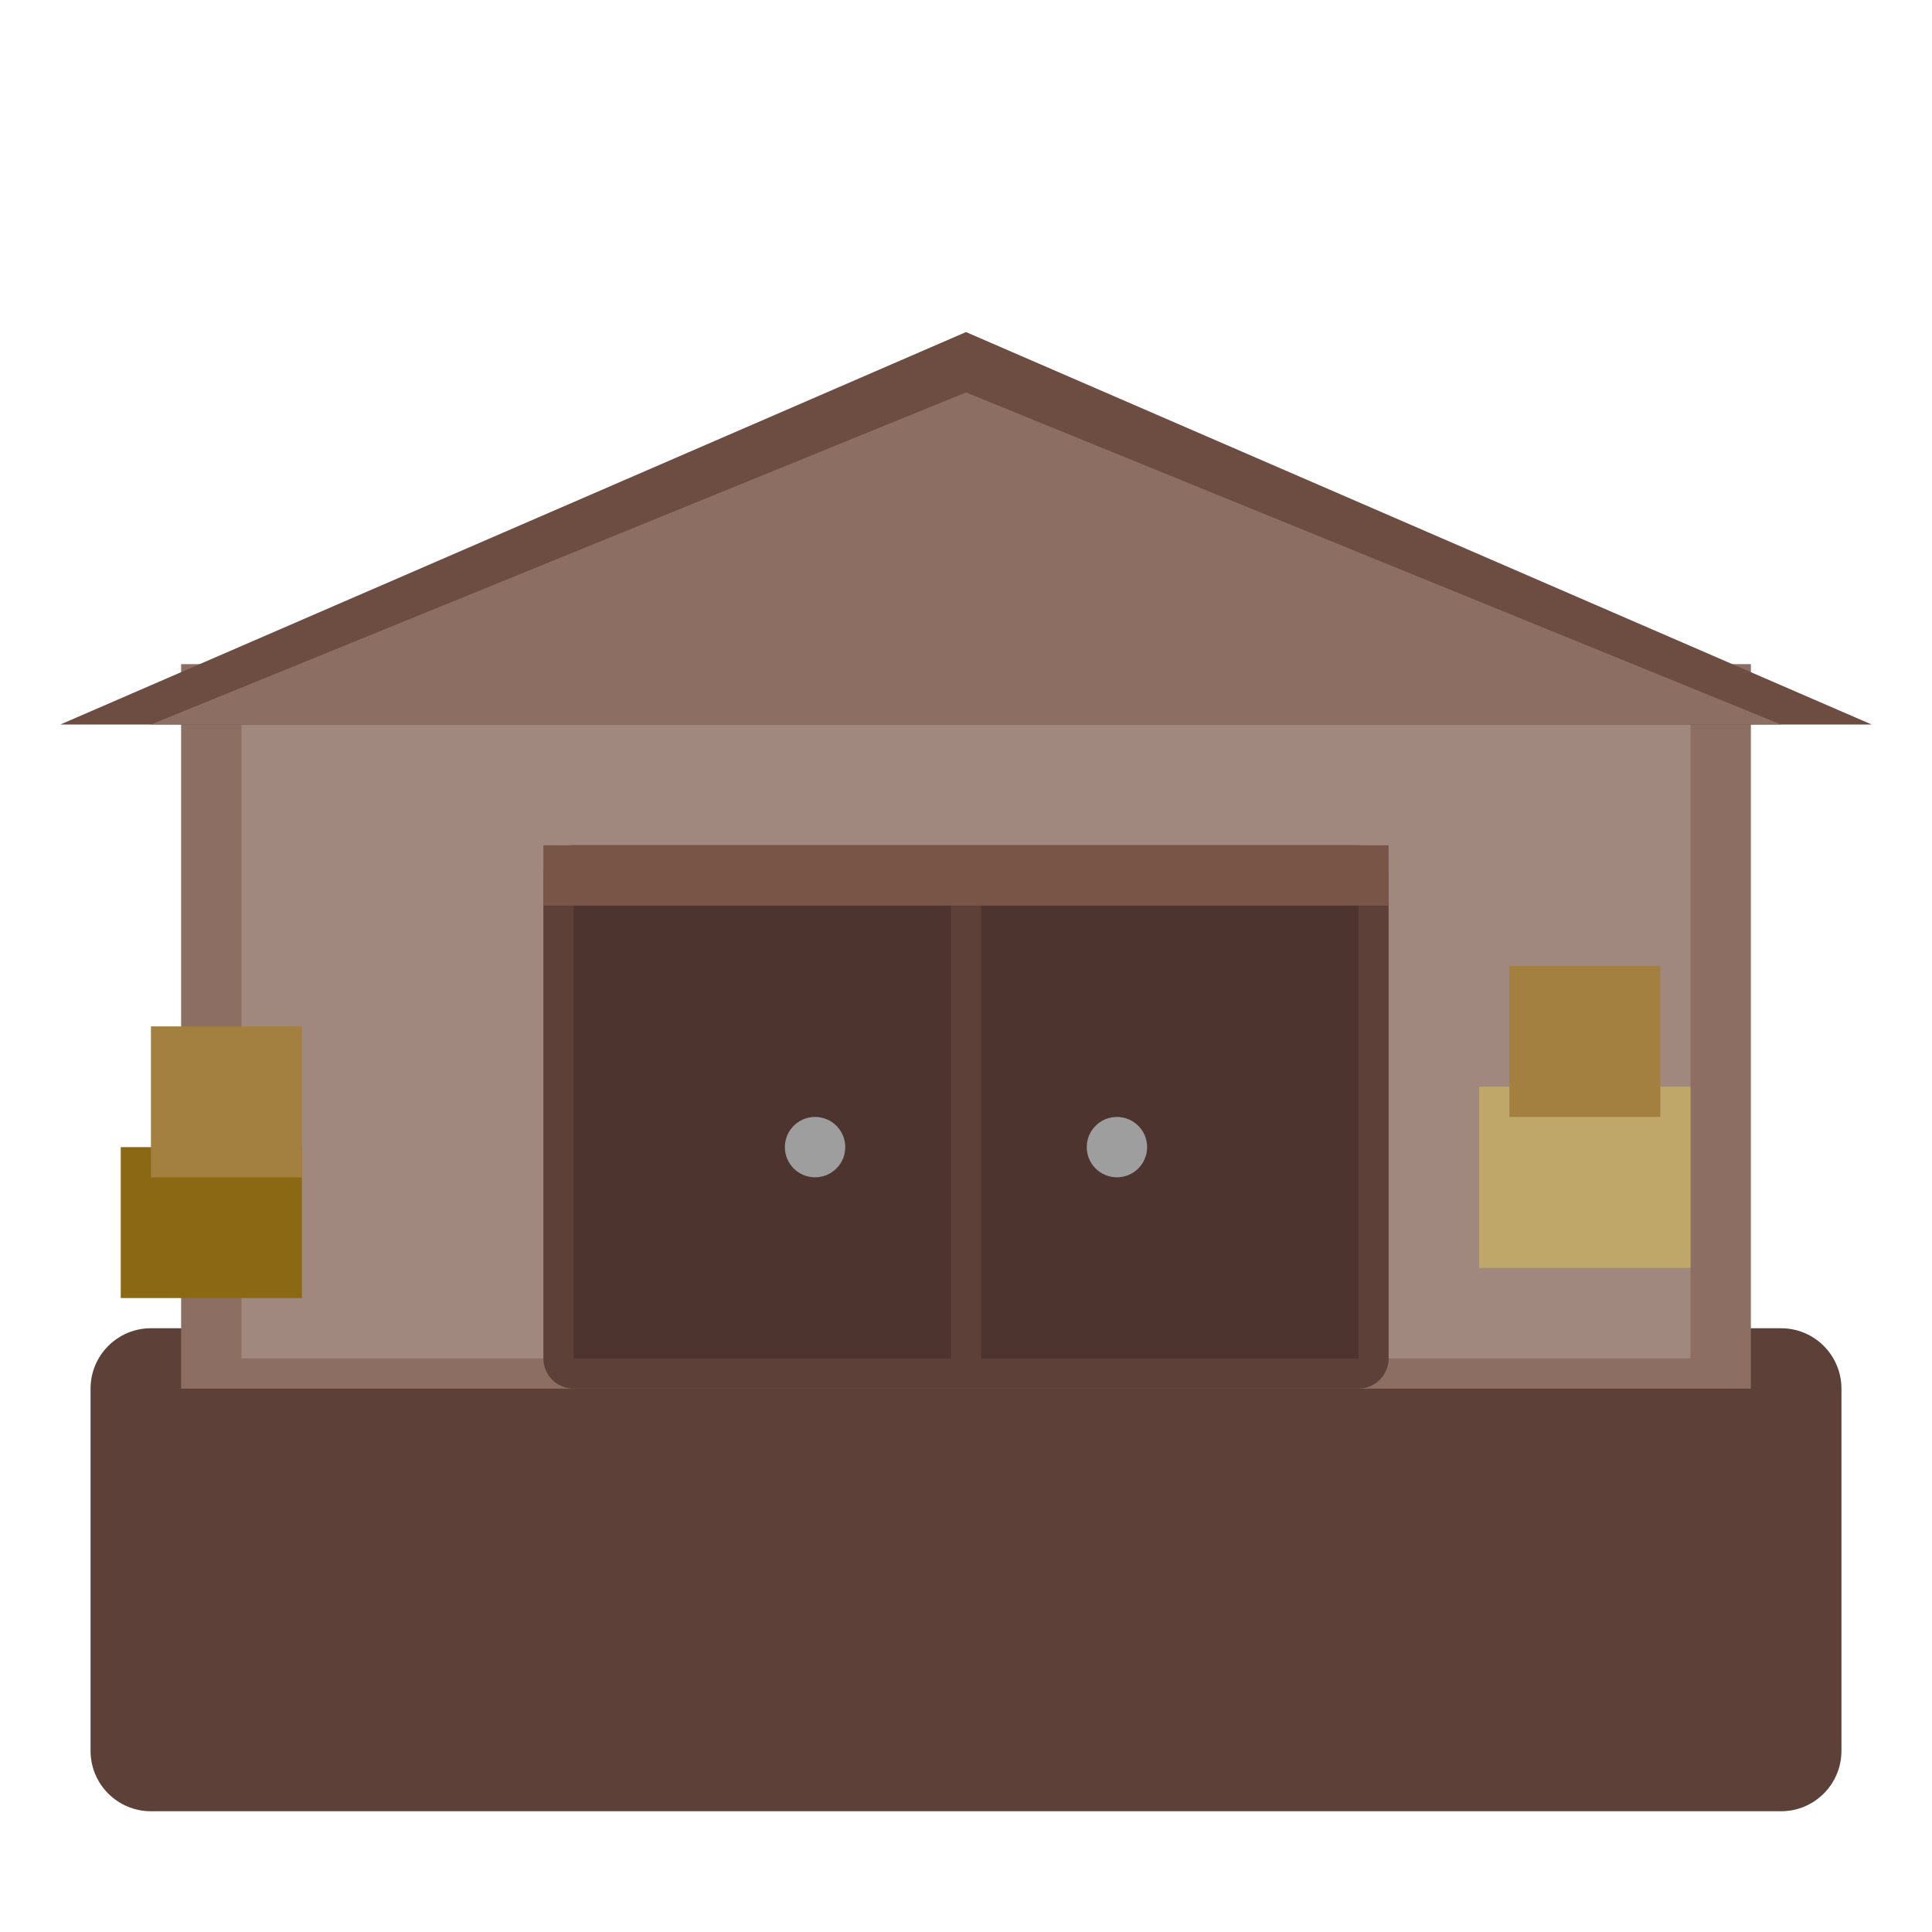
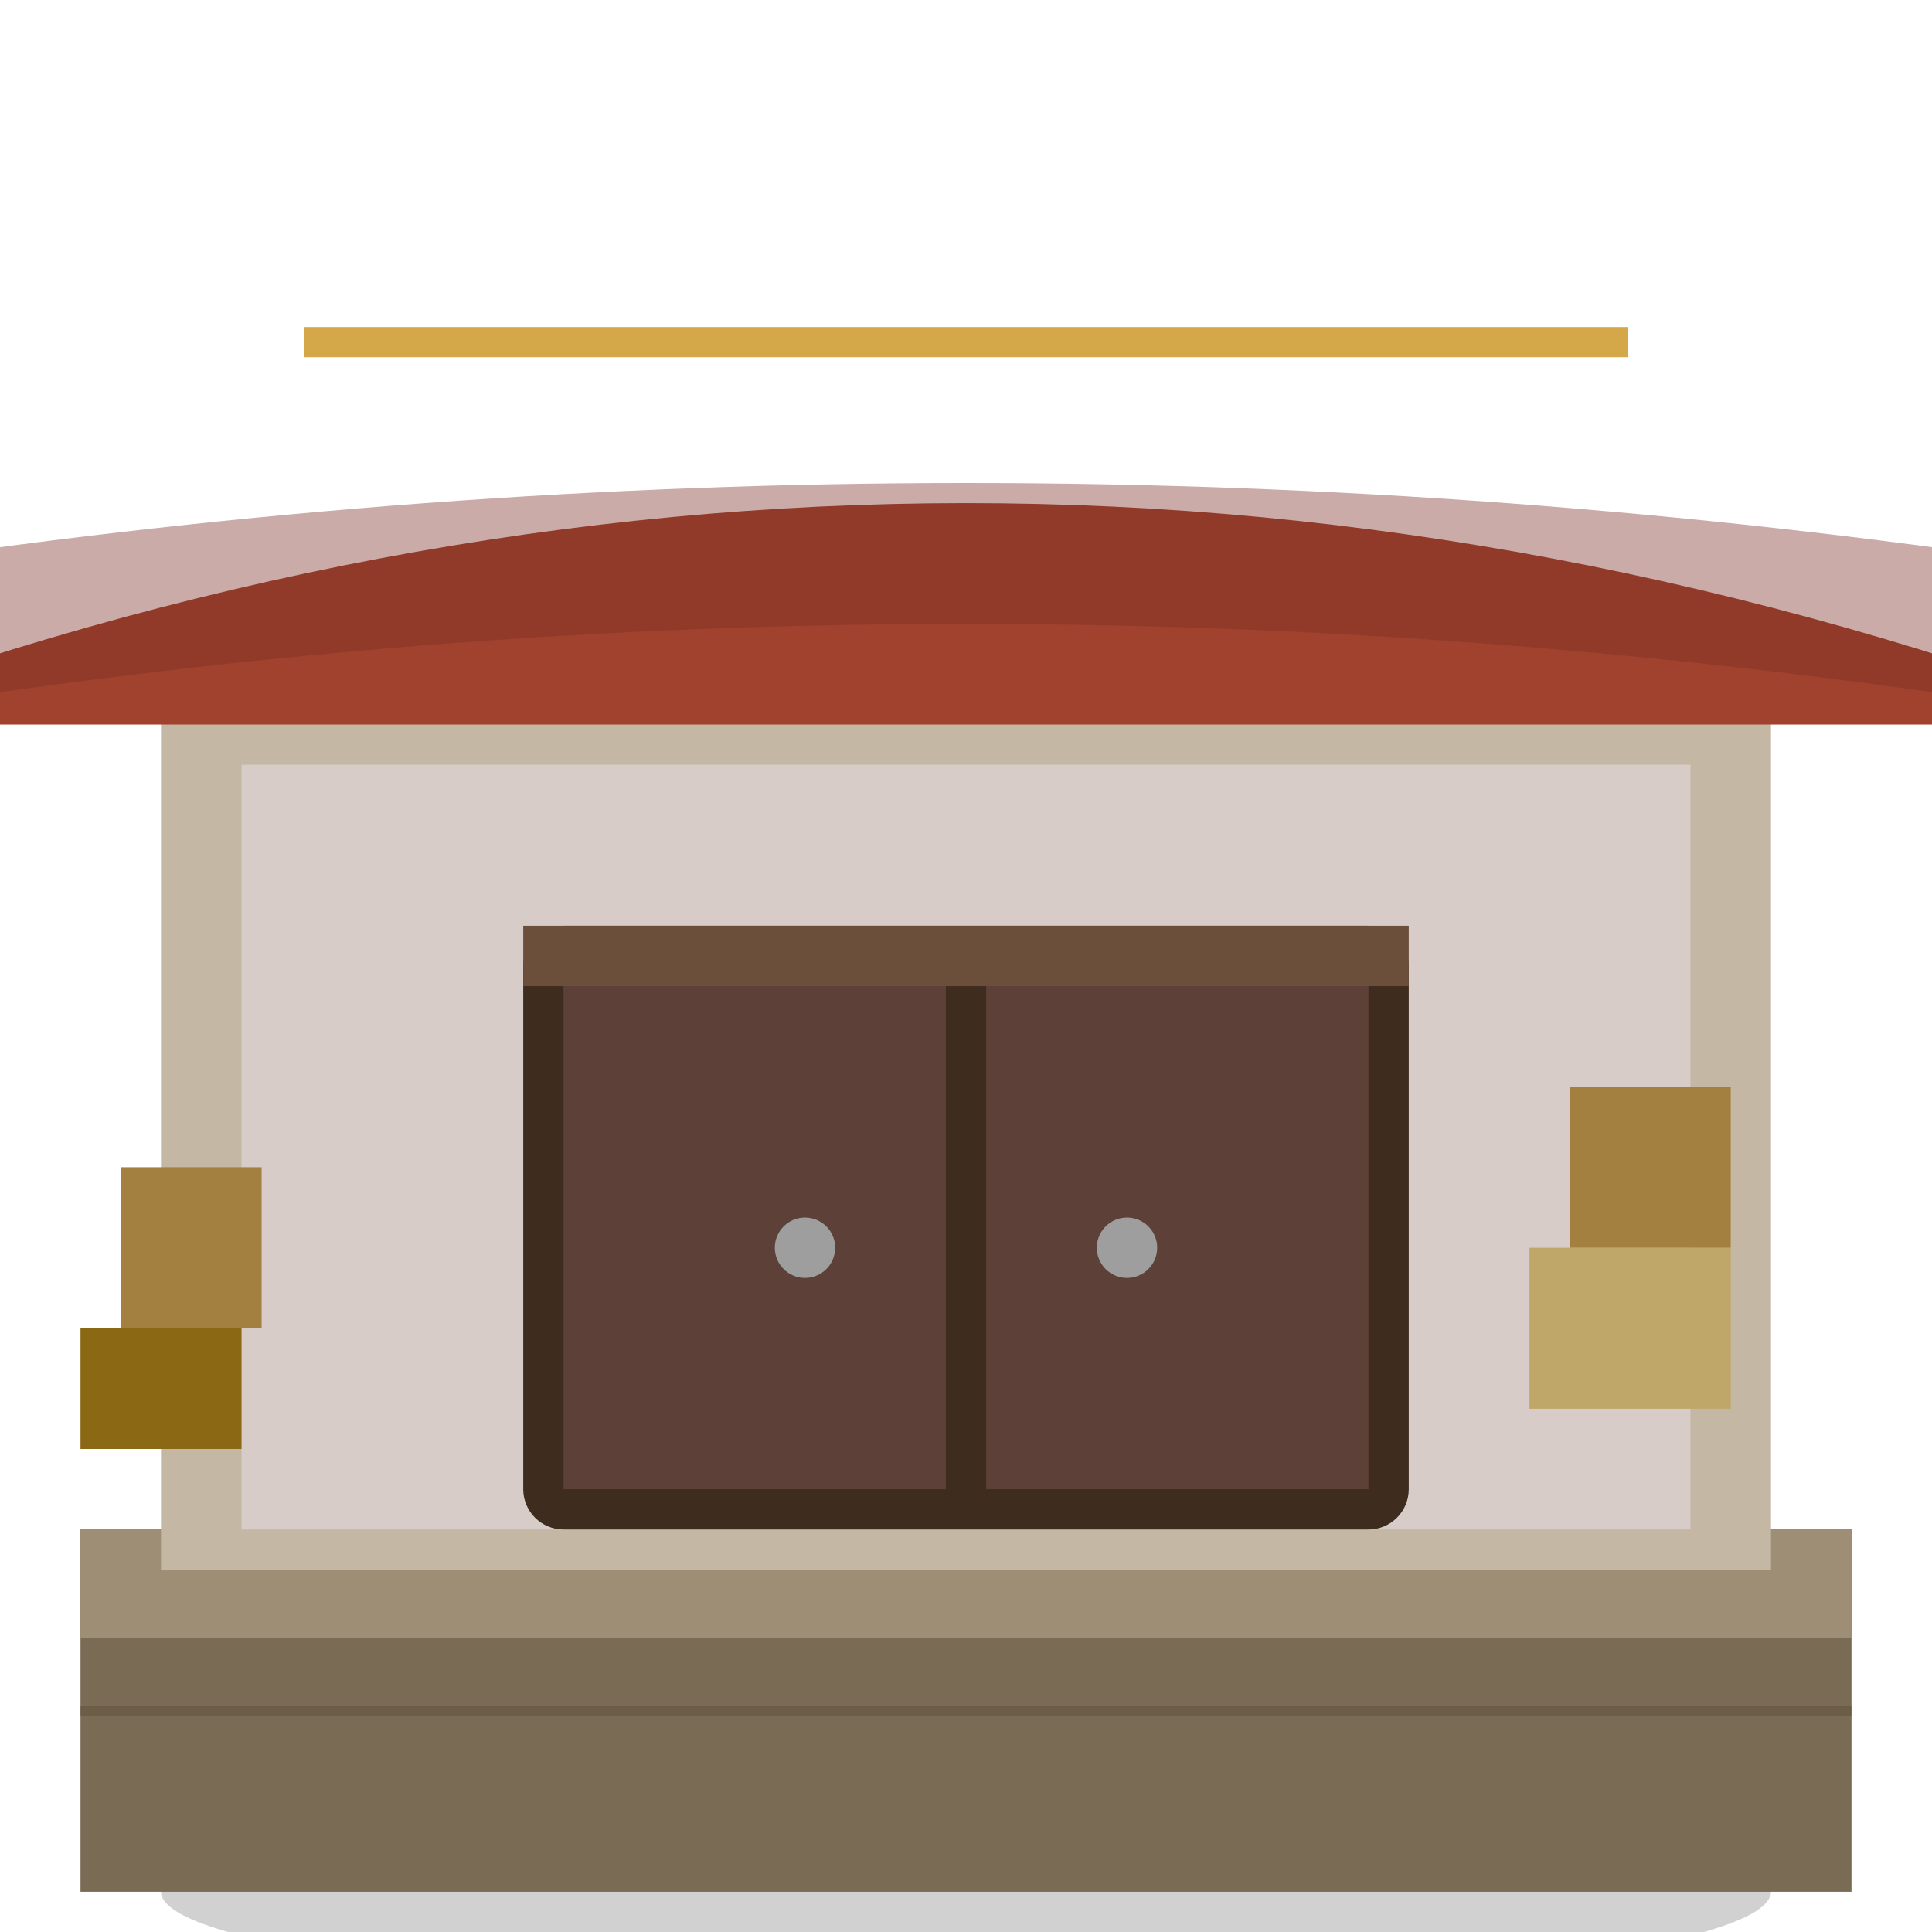
- <svg xmlns="http://www.w3.org/2000/svg" viewBox="0 0 128 128">
-   <rect x="6" y="88" width="116" height="32" rx="4" fill="#5D4037" />
-   <rect x="12" y="44" width="104" height="48" fill="#8D6E63" />
-   <rect x="16" y="48" width="96" height="42" fill="#A1887F" />
-   <polygon points="4,48 64,22 124,48" fill="#6D4C41" />
-   <polygon points="10,48 64,26 118,48" fill="#8D6E63" />
-   <rect x="36" y="56" width="56" height="36" rx="2" fill="#5D4037" />
-   <rect x="38" y="58" width="25" height="32" fill="#4E342E" />
-   <rect x="65" y="58" width="25" height="32" fill="#4E342E" />
-   <rect x="36" y="56" width="56" height="4" fill="#795548" />
-   <circle cx="54" cy="76" r="2" fill="#9E9E9E" />
-   <circle cx="74" cy="76" r="2" fill="#9E9E9E" />
-   <rect x="98" y="72" width="14" height="12" fill="#BFA76A" />
-   <rect x="100" y="64" width="10" height="10" fill="#A38040" />
-   <rect x="8" y="76" width="12" height="10" fill="#8B6914" />
-   <rect x="10" y="68" width="10" height="10" fill="#A38040" />
+ <svg xmlns="http://www.w3.org/2000/svg" viewBox="0 0 96 96">
+   <ellipse cx="48" cy="94" rx="40" ry="5" fill="rgba(0,0,0,0.18)" />
+   <rect x="4" y="76" width="88" height="18" fill="#7A6B55" />
+   <rect x="4" y="76" width="88" height="5.4" fill="#9E8E75" />
+   <line x1="4" y1="85" x2="92" y2="85" stroke="#5D4E3C" stroke-width="0.5" opacity="0.5" />
+   <rect x="8" y="34" width="80" height="44" fill="#C4B8A4" />
+   <rect x="12" y="38" width="72" height="38" fill="#D7CCC8" />
+   <path d="M-10.28,36 Q48,14 106.28,36" fill="#A0422D" />
+   <path d="M-5.768,28 Q48,20 101.768,28 L106.28,36 Q48,26 -10.28,36 Z" fill="#7B2D26" opacity="0.4" />
+   <line x1="15.1" y1="17" x2="80.9" y2="17" stroke="#D4A849" stroke-width="1.5" />
+   <circle cx="-10.28" cy="34.2" r="1.5" fill="#D4A849" />
+   <circle cx="106.28" cy="34.2" r="1.5" fill="#D4A849" />
+   <rect x="26" y="46" width="44" height="30" rx="2" fill="#3E2C1E" />
+   <rect x="28" y="48" width="19" height="26" fill="#5D4037" />
+   <rect x="49" y="48" width="19" height="26" fill="#5D4037" />
+   <rect x="26" y="46" width="44" height="3" fill="#6B4F3A" />
+   <circle cx="40" cy="62" r="1.5" fill="#9E9E9E" />
+   <circle cx="56" cy="62" r="1.5" fill="#9E9E9E" />
+   <rect x="76" y="62" width="10" height="8" fill="#BFA76A" />
+   <rect x="78" y="54" width="8" height="8" fill="#A38040" />
+   <rect x="4" y="66" width="8" height="6" fill="#8B6914" />
+   <rect x="6" y="58" width="7" height="8" fill="#A38040" />
</svg>
